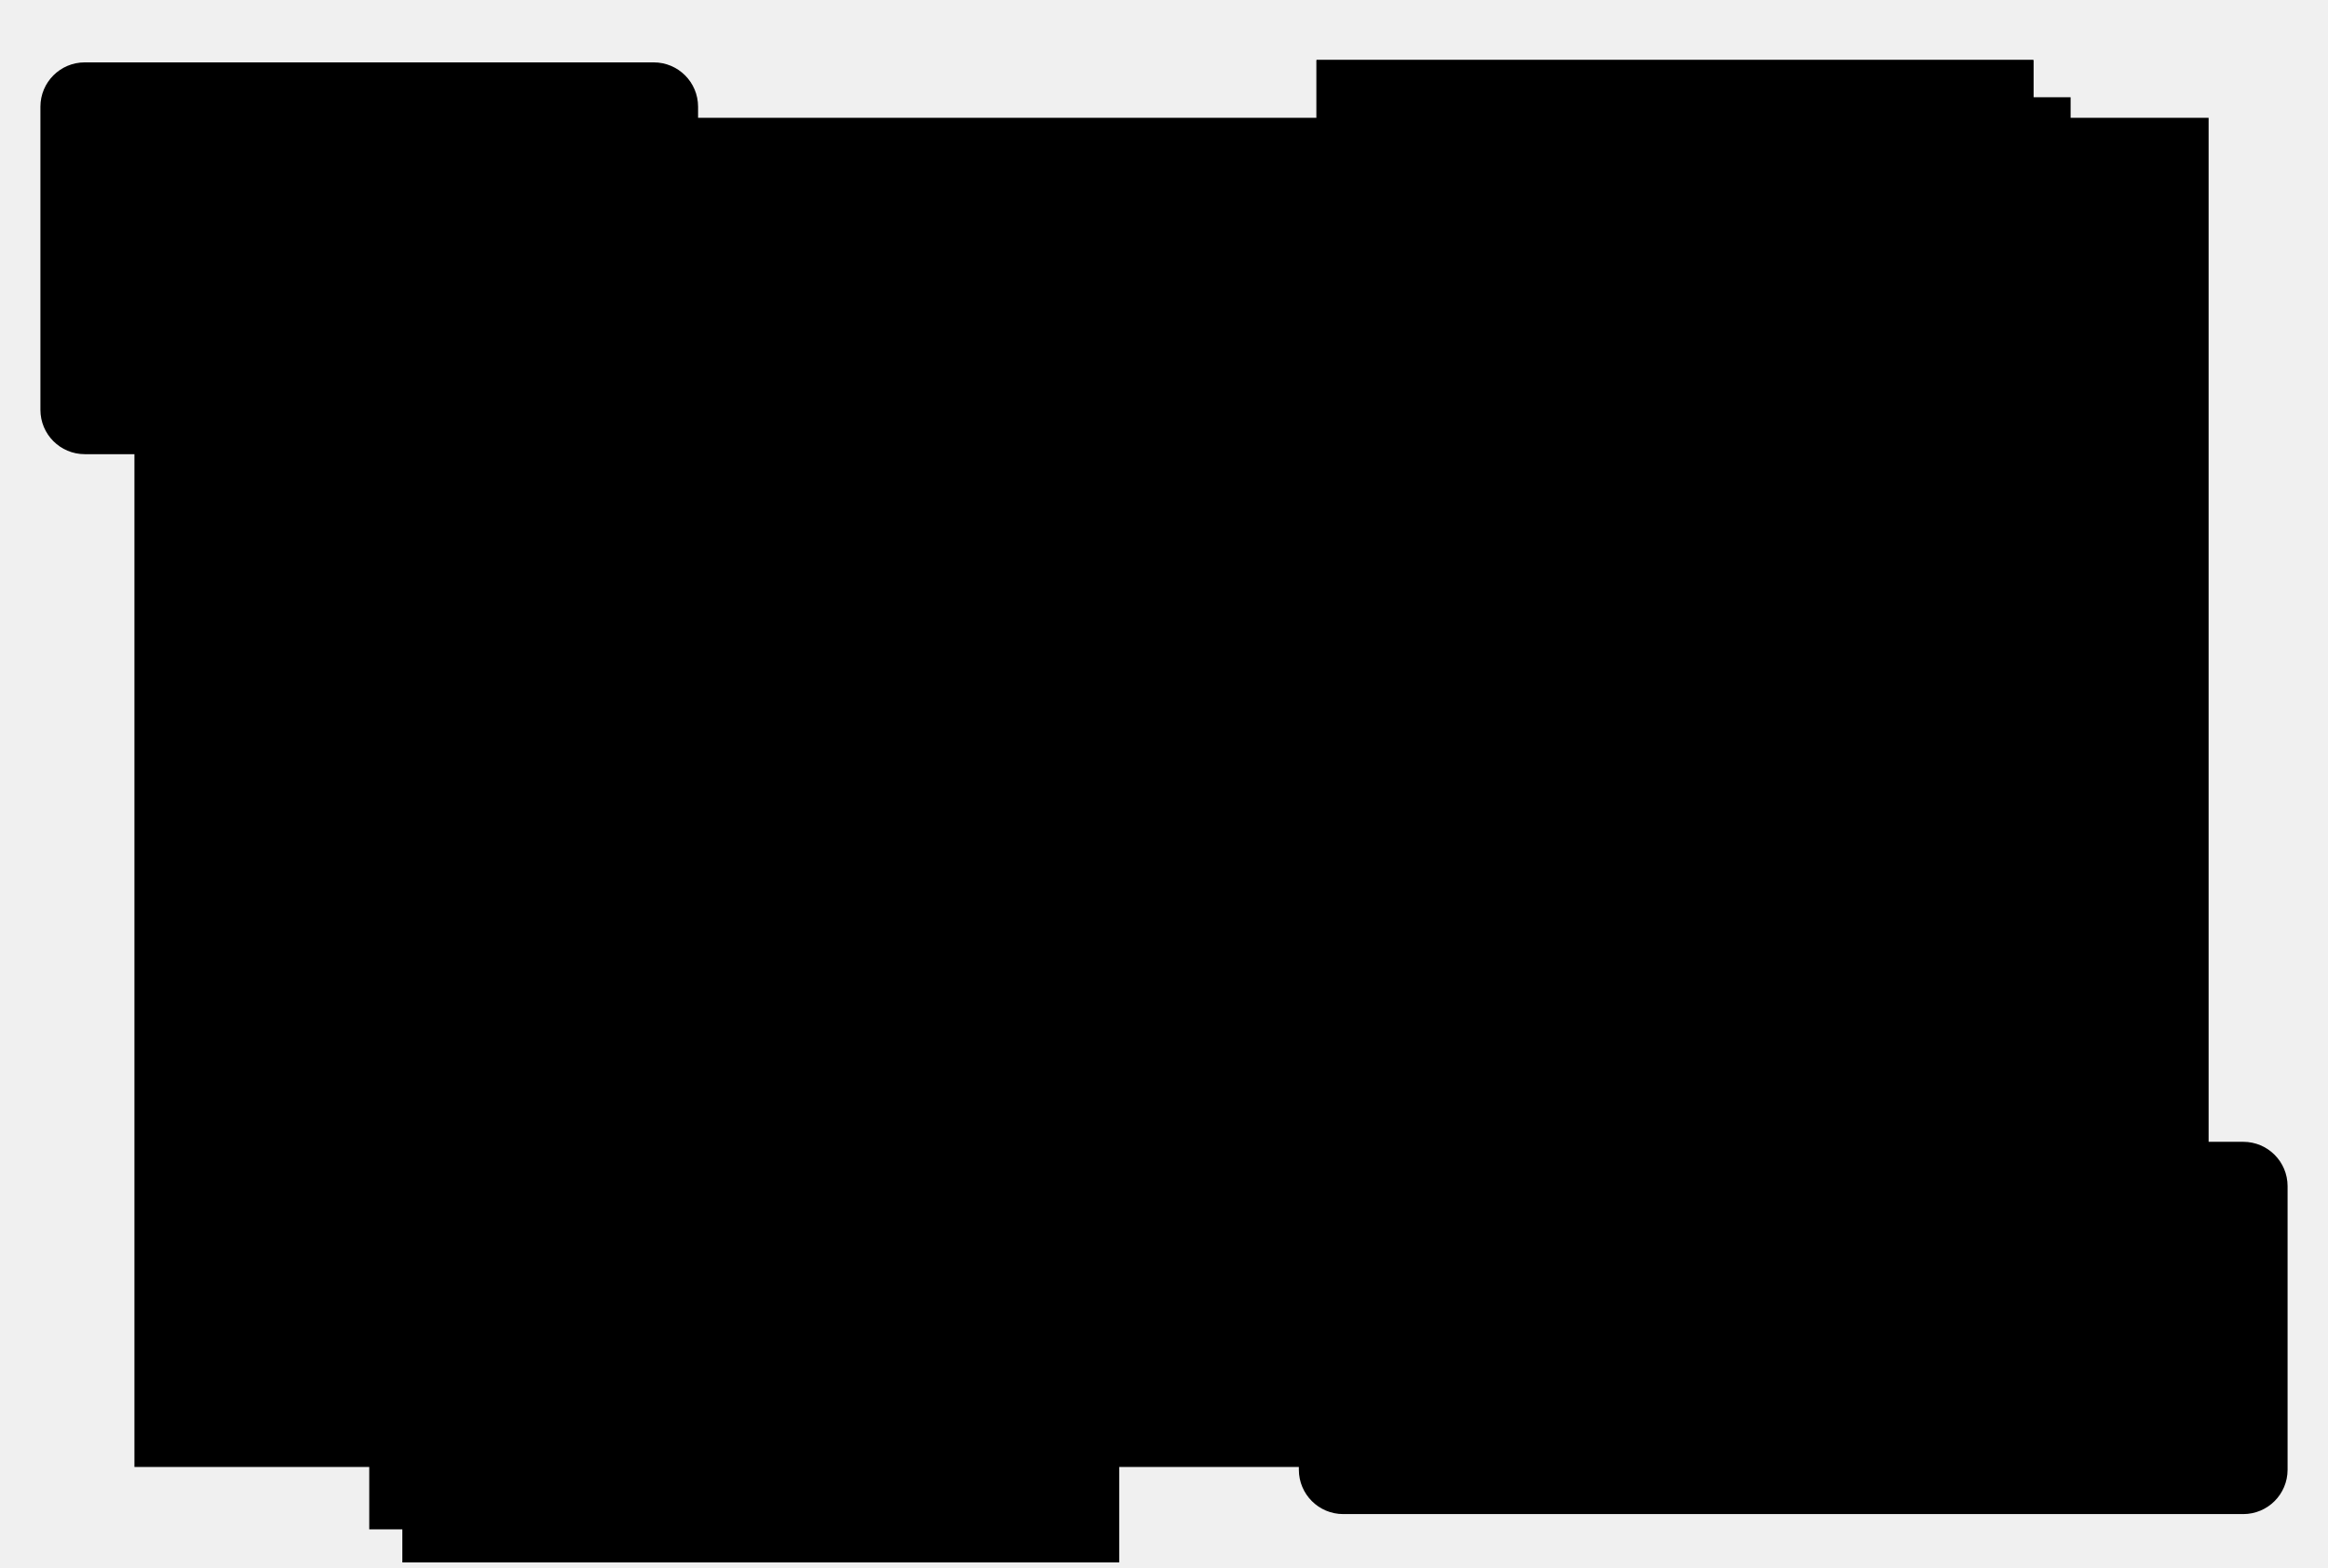
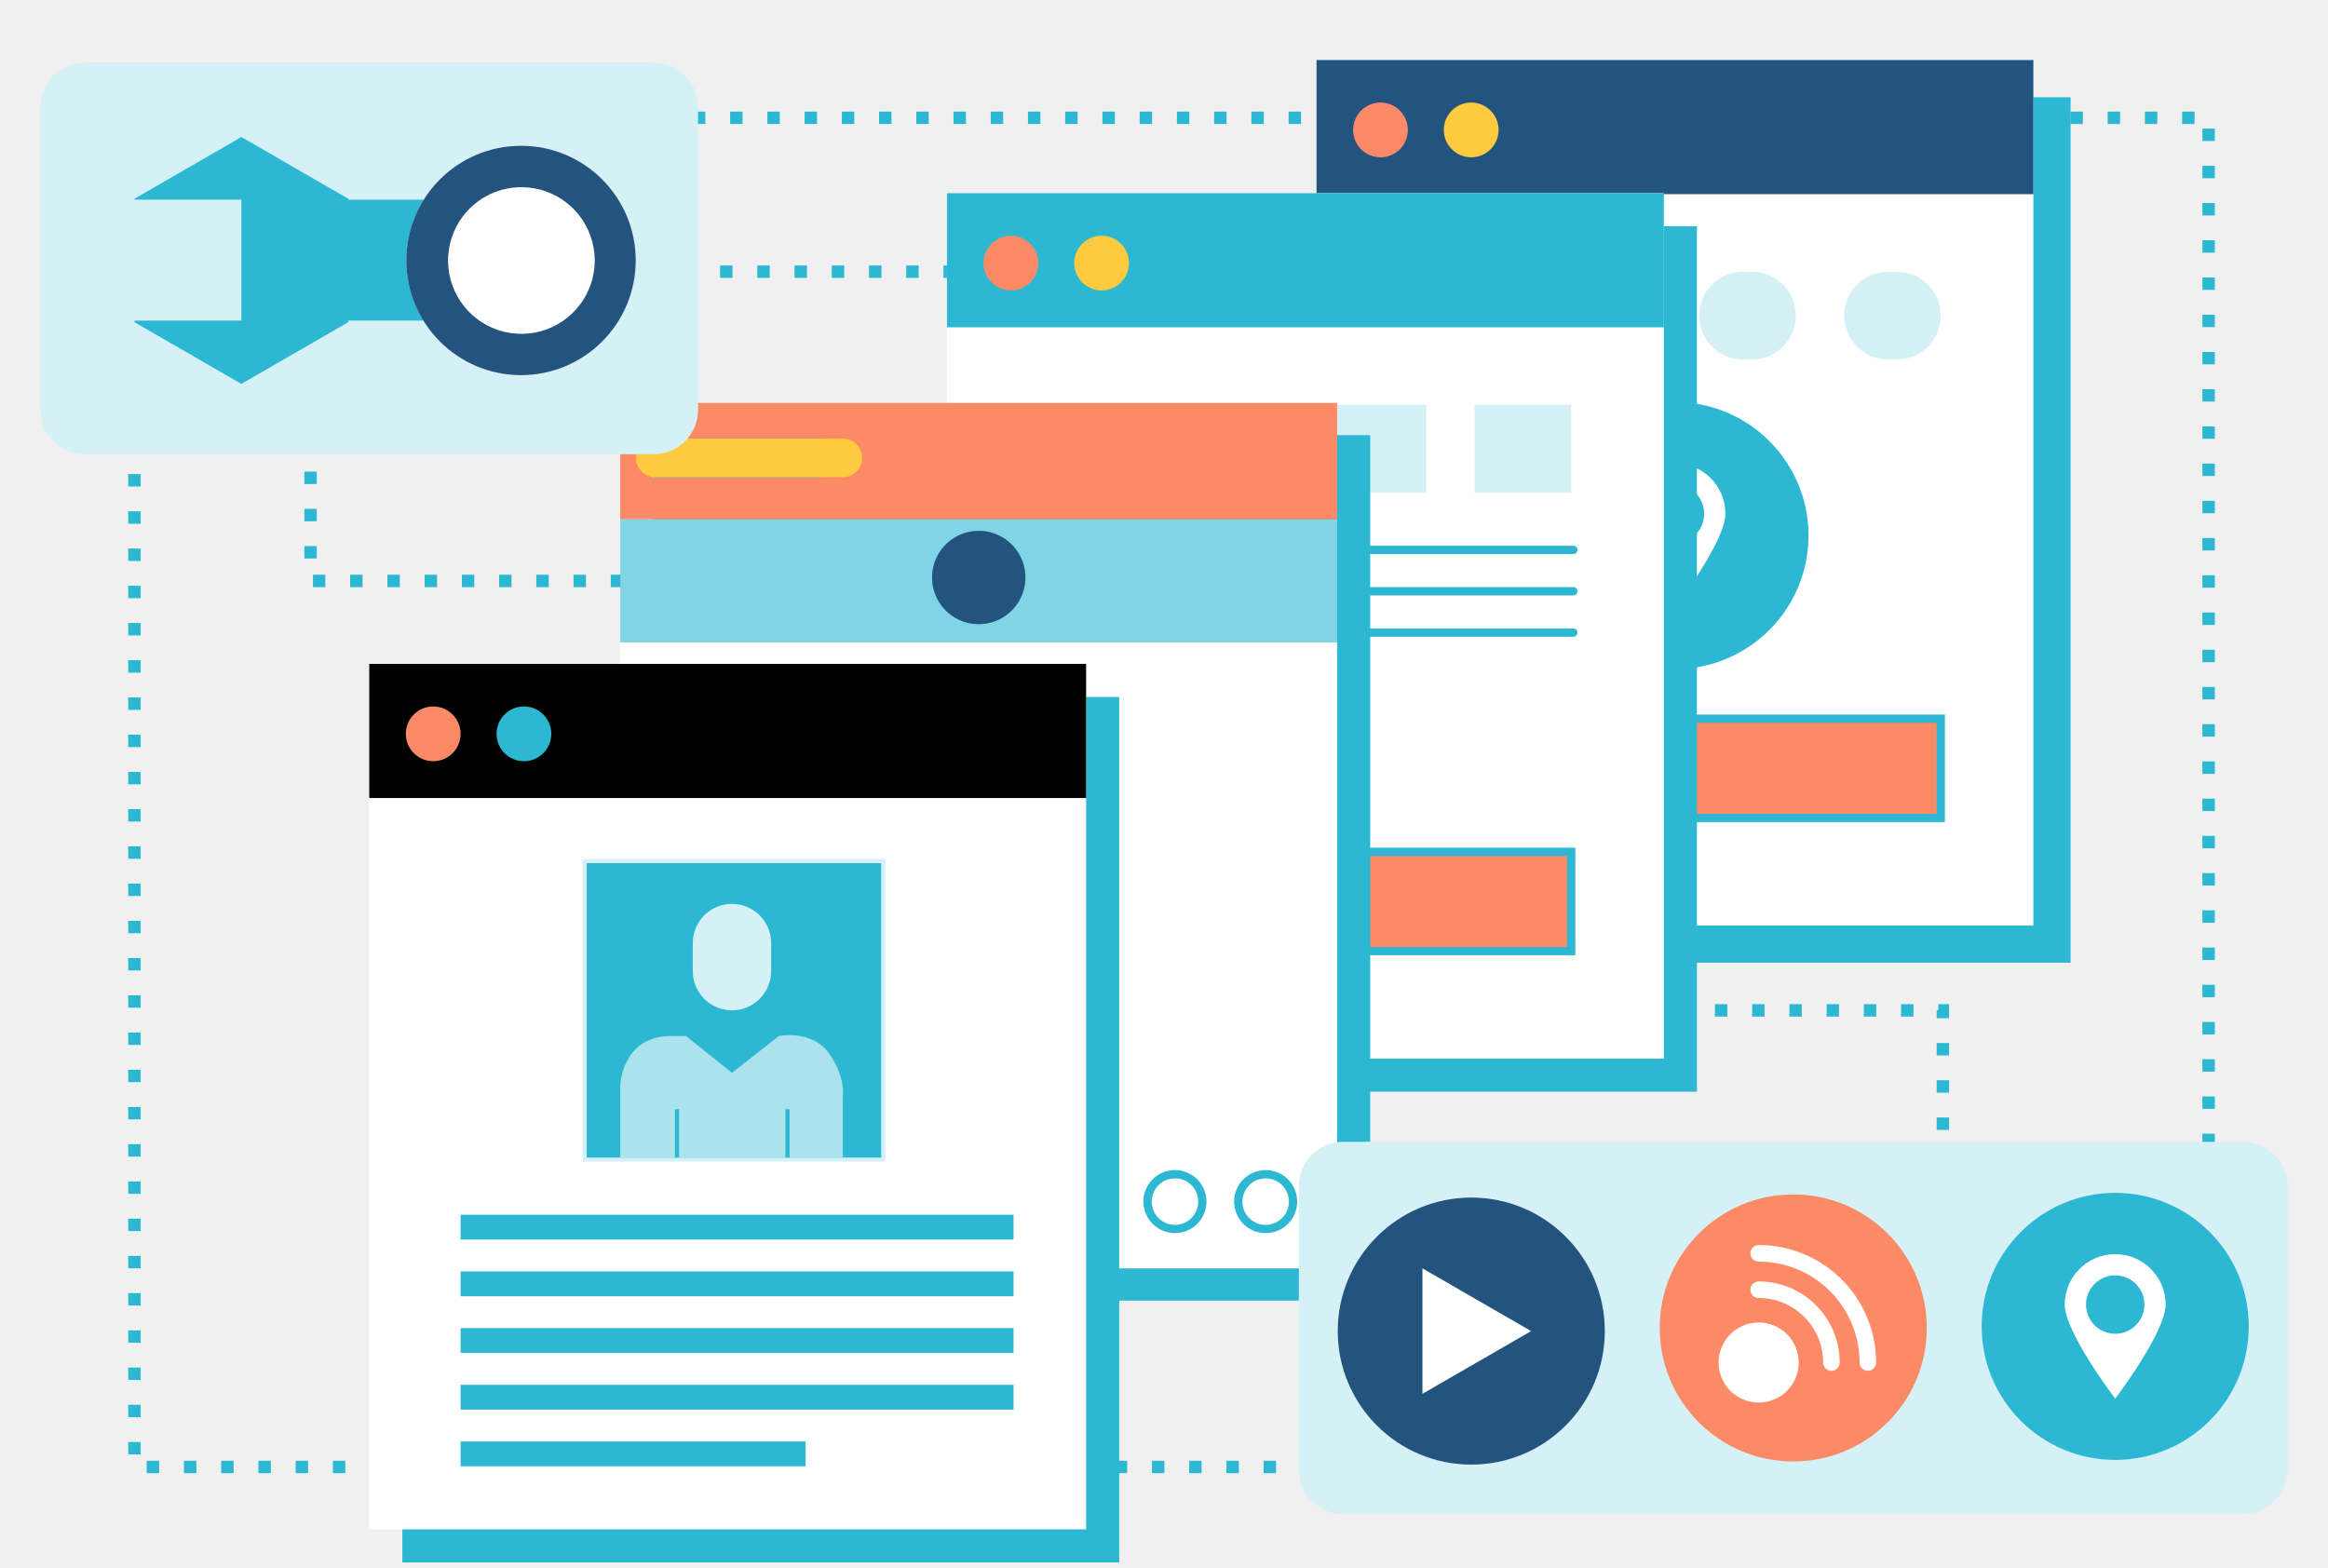
<svg xmlns="http://www.w3.org/2000/svg" id="rotatelandingpages.2d33deda_Image" data-name="rotatelandingpages.2d33deda Image" viewBox="0 0 562.76 379">
  <defs>
    <style>
      .cls-1,
      .cls-14,
      .cls-9 {
        fill: none;
      }

      .cls-1,
      .cls-11,
      .cls-8,
      .cls-9 {
        stroke: #2cb8d2;
      }

      .cls-1,
      .cls-11,
      .cls-12,
      .cls-14,
      .cls-8,
      .cls-9 {
        stroke-miterlimit: 10;
      }

      .cls-1 {
        stroke-width: 3px;
        stroke-dasharray: 3 6;
      }

      .cls-12,
      .cls-2 {
        fill: #2cb8d2;
      }

      .cls-11,
      .cls-3 {
        fill: #fff;
      }

      .cls-4 {
        fill: #24537f;
      }

      .cls-5,
      .cls-8 {
        fill: #fd8a66;
      }

      .cls-6 {
        fill: #feca40;
      }

      .cls-7 {
        fill: #d5f1f6;
      }

      .cls-14,
      .cls-8,
      .cls-9 {
        stroke-linecap: round;
      }

      .cls-11,
      .cls-8,
      .cls-9 {
        stroke-width: 2px;
      }

      .cls-10 {
        fill: #80d4e4;
      }

      .cls-12 {
        stroke: #d5f1f6;
      }

      .cls-13 {
        fill: #abe3ed;
      }

      .cls-14 {
        stroke: #fff;
        stroke-width: 4px;
      }
    </style>
  </defs>
-   <rect id="dashed-line3" className="cls-1" x="315.56" y="244.26" width="154.1" height="85.14">
+   <rect id="dashed-line3" class="cls-1" x="315.56" y="244.26" width="154.1" height="85.14">
    <animate attributeType="XML" attributeName="stroke-dashoffset" dur="4s" repeatCount="indefinite" keySplines="           0.5 0 0.5 1;           0.5 0 0.5 1" keyTimes="         0;0.5;1" calcMode="spline" begin="0s" values="0;37.219;0" />
  </rect>
-   <rect id="dashed-line2" className="cls-1" x="75.07" y="65.68" width="238.91" height="74.76">
+   <rect id="dashed-line2" class="cls-1" x="75.07" y="65.68" width="238.91" height="74.76">
    <animate attributeType="XML" attributeName="stroke-dashoffset" dur="4s" repeatCount="indefinite" keySplines="           0.5 0 0.5 1;           0.5 0 0.5 1" keyTimes="         0;0.5;1" calcMode="spline" begin="0s" values="0;37.219;0" />
  </rect>
-   <rect id="dashed-line1" className="cls-1" x="32.5" y="28.48" width="501.4" height="326.17">
+   <rect id="dashed-line1" class="cls-1" x="32.5" y="28.48" width="501.4" height="326.17">
    <animate attributeType="XML" attributeName="stroke-dashoffset" dur="4s" repeatCount="indefinite" keySplines="           0.5 0 0.5 1;           0.5 0 0.5 1" keyTimes="         0;0.5;1" calcMode="spline" begin="0s" values="0;37.219;0" />
  </rect>
  <g>
    <g>
      <g>
-         <rect className="cls-2" x="327.25" y="23.51" width="173.29" height="209.23" />
-         <rect className="cls-3" x="318.25" y="14.51" width="173.29" height="209.23" />
-         <rect className="cls-4" x="318.25" y="14.51" width="173.29" height="32.43" />
-         <circle className="cls-5" cx="333.71" cy="31.41" r="6.62" />
-         <circle className="cls-6" cx="355.64" cy="31.41" r="6.62" />
+         <rect class="cls-2" x="327.25" y="23.51" width="173.29" height="209.23" />
+         <rect class="cls-3" x="318.25" y="14.51" width="173.29" height="209.23" />
+         <rect class="cls-4" x="318.25" y="14.51" width="173.29" height="32.43" />
+         <circle class="cls-5" cx="333.71" cy="31.41" r="6.62" />
+         <circle class="cls-6" cx="355.64" cy="31.41" r="6.62" />
      </g>
      <g>
-         <rect className="cls-7" x="340.65" y="65.68" width="23.36" height="21.25" rx="10.63" ry="10.63" />
-         <rect className="cls-7" x="375.69" y="65.68" width="23.36" height="21.25" rx="10.63" ry="10.63" />
-         <rect className="cls-7" x="410.74" y="65.68" width="23.36" height="21.25" rx="10.63" ry="10.63" />
-         <rect className="cls-7" x="445.79" y="65.68" width="23.36" height="21.25" rx="10.63" ry="10.63" />
+         <rect class="cls-7" x="340.65" y="65.68" width="23.36" height="21.25" rx="10.63" ry="10.63" />
+         <rect class="cls-7" x="375.69" y="65.68" width="23.36" height="21.25" rx="10.63" ry="10.63" />
+         <rect class="cls-7" x="410.74" y="65.68" width="23.36" height="21.25" rx="10.63" ry="10.63" />
+         <rect class="cls-7" x="445.79" y="65.68" width="23.36" height="21.25" rx="10.63" ry="10.63" />
      </g>
-       <rect className="cls-8" x="340.65" y="173.75" width="128.5" height="24" />
+       <rect class="cls-8" x="340.65" y="173.75" width="128.5" height="24" />
    </g>
    <g>
-       <circle className="cls-2" cx="404.9" cy="129.47" r="32.28" />
-       <path className="cls-3" d="M404.9,112a12.2,12.2,0,0,0-12.2,12.2c0,6.73,12.2,22.72,12.2,22.72s12.19-16,12.19-22.72A12.2,12.2,0,0,0,404.9,112Zm0,19.26a7.06,7.06,0,1,1,7.06-7.06A7.06,7.06,0,0,1,404.9,131.27Z" />
+       <circle class="cls-2" cx="404.9" cy="129.47" r="32.28" />
+       <path class="cls-3" d="M404.9,112a12.2,12.2,0,0,0-12.2,12.2c0,6.73,12.2,22.72,12.2,22.72s12.19-16,12.19-22.72A12.2,12.2,0,0,0,404.9,112Zm0,19.26a7.06,7.06,0,1,1,7.06-7.06A7.06,7.06,0,0,1,404.9,131.27Z" />
    </g>
  </g>
  <g>
    <g>
-       <rect className="cls-2" x="236.92" y="54.7" width="173.29" height="209.23" />
-       <rect className="cls-3" x="228.92" y="46.7" width="173.29" height="209.23" />
-       <rect className="cls-2" x="228.92" y="46.7" width="173.29" height="32.43" />
-       <circle className="cls-5" cx="244.38" cy="63.6" r="6.62" />
-       <circle className="cls-6" cx="266.3" cy="63.6" r="6.62" />
+       <rect class="cls-2" x="236.92" y="54.7" width="173.29" height="209.23" />
+       <rect class="cls-3" x="228.92" y="46.7" width="173.29" height="209.23" />
+       <rect class="cls-2" x="228.92" y="46.7" width="173.29" height="32.43" />
+       <circle class="cls-5" cx="244.38" cy="63.6" r="6.62" />
+       <circle class="cls-6" cx="266.3" cy="63.6" r="6.62" />
    </g>
    <g>
-       <rect className="cls-7" x="251.31" y="97.87" width="23.36" height="21.25" />
-       <rect className="cls-7" x="286.36" y="97.87" width="23.36" height="21.25" />
-       <rect className="cls-7" x="321.41" y="97.87" width="23.36" height="21.25" />
-       <rect className="cls-7" x="356.45" y="97.87" width="23.36" height="21.25" />
+       <rect class="cls-7" x="251.31" y="97.87" width="23.36" height="21.25" />
+       <rect class="cls-7" x="286.36" y="97.87" width="23.36" height="21.25" />
+       <rect class="cls-7" x="321.41" y="97.87" width="23.36" height="21.25" />
+       <rect class="cls-7" x="356.45" y="97.87" width="23.36" height="21.25" />
    </g>
-     <line className="cls-9" x1="250.8" y1="132.94" x2="380.33" y2="132.94" />
-     <line className="cls-9" x1="250.8" y1="142.94" x2="380.33" y2="142.94" />
-     <line className="cls-9" x1="250.8" y1="152.94" x2="380.33" y2="152.94" />
-     <rect className="cls-8" x="251.31" y="205.94" width="128.5" height="24" />
+     <line class="cls-9" x1="250.8" y1="132.94" x2="380.33" y2="132.94" />
+     <line class="cls-9" x1="250.8" y1="142.94" x2="380.33" y2="142.94" />
+     <line class="cls-9" x1="250.8" y1="152.94" x2="380.33" y2="152.94" />
+     <rect class="cls-8" x="251.31" y="205.94" width="128.5" height="24" />
  </g>
-   <rect className="cls-2" x="157.94" y="105.2" width="173.29" height="209.23" />
+   <rect class="cls-2" x="157.94" y="105.2" width="173.29" height="209.23" />
  <g>
-     <path className="cls-5" d="M149.94,97.41v28.15H323.23V97.41Zm48.48,18H157.75V106h40.67Z" />
-     <path className="cls-3" d="M149.94,306.63H323.23V155.32H149.94Zm156-22.78a6.63,6.63,0,1,1-6.62,6.63A6.63,6.63,0,0,1,306,283.85Zm-21.92,0a6.63,6.63,0,1,1-6.63,6.63A6.63,6.63,0,0,1,284,283.85Z" />
-     <path className="cls-10" d="M149.94,155.32H323.23V125.56H149.94Zm86.65-27a11.28,11.28,0,1,1-11.28,11.28A11.28,11.28,0,0,1,236.59,128.35Z" />
-     <circle className="cls-11" cx="284.04" cy="290.48" r="6.62" transform="translate(-59.14 73.03) rotate(-13.28)" />
-     <circle className="cls-11" cx="305.96" cy="290.48" r="6.62" transform="translate(-58.55 78.07) rotate(-13.28)" />
-     <circle className="cls-4" cx="236.59" cy="139.63" r="11.28" transform="translate(-19.31 39.7) rotate(-9.22)" />
-     <rect className="cls-6" x="153.75" y="106.03" width="54.67" height="9.33" rx="4.67" ry="4.67" />
+     <path class="cls-5" d="M149.94,97.41v28.15H323.23V97.41Zm48.48,18H157.75V106h40.67Z" />
+     <path class="cls-3" d="M149.94,306.63H323.23V155.32H149.94Zm156-22.78a6.63,6.63,0,1,1-6.62,6.63A6.63,6.63,0,0,1,306,283.85Zm-21.92,0a6.63,6.63,0,1,1-6.63,6.63A6.63,6.63,0,0,1,284,283.85Z" />
+     <path class="cls-10" d="M149.94,155.32H323.23V125.56H149.94Zm86.65-27a11.28,11.28,0,1,1-11.28,11.28A11.28,11.28,0,0,1,236.59,128.35Z" />
+     <circle class="cls-11" cx="284.04" cy="290.48" r="6.62" transform="translate(-59.14 73.03) rotate(-13.28)" />
+     <circle class="cls-11" cx="305.96" cy="290.48" r="6.62" transform="translate(-58.55 78.07) rotate(-13.28)" />
+     <circle class="cls-4" cx="236.59" cy="139.63" r="11.28" transform="translate(-19.31 39.7) rotate(-9.22)" />
+     <rect class="cls-6" x="153.75" y="106.03" width="54.67" height="9.33" rx="4.67" ry="4.67" />
  </g>
-   <rect className="cls-2" x="97.26" y="168.5" width="173.29" height="209.23" />
-   <rect className="cls-3" x="89.26" y="160.5" width="173.29" height="209.23" />
-   <rect className="cls-7" x="9.77" y="15.08" width="158.98" height="94.72" rx="10.72" ry="10.72" />
-   <rect className="cls-12" x="141.34" y="208.17" width="72.18" height="72.18" />
+   <rect class="cls-2" x="97.26" y="168.5" width="173.29" height="209.23" />
+   <rect class="cls-3" x="89.26" y="160.5" width="173.29" height="209.23" />
+   <rect class="cls-7" x="9.77" y="15.08" width="158.98" height="94.72" rx="10.72" ry="10.72" />
+   <rect class="cls-12" x="141.34" y="208.17" width="72.18" height="72.18" />
  <rect x="89.26" y="160.5" width="173.29" height="32.43" />
  <g>
-     <path className="cls-2" d="M102.46,48.28H84.19v-.23L58.35,33.12,32.5,48.05v.23H58.35V77.51H32.5v.38L58.35,92.81,84.19,77.89v-.38h18.18a27.73,27.73,0,0,1,.09-29.23Z" />
+     <path class="cls-2" d="M102.46,48.28H84.19v-.23L58.35,33.12,32.5,48.05v.23H58.35V77.51H32.5v.38L58.35,92.81,84.19,77.89v-.38h18.18a27.73,27.73,0,0,1,.09-29.23Z" />
    <g>
-       <path className="cls-3" d="M126,85.68A22.72,22.72,0,1,1,148.67,63,22.6,22.6,0,0,1,126,85.68Z" />
-       <path className="cls-4" d="M126,45.25a17.73,17.73,0,1,1-15,8.34,17.73,17.73,0,0,1,15-8.34m0-10A27.72,27.72,0,1,0,153.67,63,27.7,27.7,0,0,0,126,35.25Z" />
+       <path class="cls-3" d="M126,85.68A22.72,22.72,0,1,1,148.67,63,22.6,22.6,0,0,1,126,85.68Z" />
+       <path class="cls-4" d="M126,45.25a17.73,17.73,0,1,1-15,8.34,17.73,17.73,0,0,1,15-8.34m0-10A27.72,27.72,0,1,0,153.67,63,27.7,27.7,0,0,0,126,35.25Z" />
    </g>
  </g>
-   <circle className="cls-5" cx="104.72" cy="177.41" r="6.62" />
-   <circle className="cls-2" cx="126.65" cy="177.41" r="6.62" />
-   <rect className="cls-7" x="167.47" y="218.52" width="18.94" height="25.73" rx="9.47" ry="9.47" />
-   <path className="cls-13" d="M149.94,279.85V262.56s.23-12.1,12.34-12.1h3.54l11.12,8.9,11.38-8.9s8-1.6,12.1,4.22,3.31,10.37,3.31,10.37v14.8" />
-   <rect className="cls-2" x="163.15" y="268.16" width="1" height="11.69" />
-   <rect className="cls-2" x="189.87" y="268.16" width="1" height="11.69" />
-   <rect className="cls-2" x="111.34" y="293.67" width="133.67" height="6" />
-   <rect className="cls-2" x="111.34" y="307.38" width="133.67" height="6" />
-   <rect className="cls-2" x="111.34" y="321.08" width="133.67" height="6" />
-   <rect className="cls-2" x="111.34" y="334.79" width="133.67" height="6" />
-   <rect className="cls-2" x="111.34" y="348.49" width="83.41" height="6" />
+   <circle class="cls-5" cx="104.72" cy="177.41" r="6.62" />
+   <circle class="cls-2" cx="126.65" cy="177.41" r="6.62" />
+   <rect class="cls-7" x="167.47" y="218.52" width="18.94" height="25.73" rx="9.47" ry="9.47" />
+   <path class="cls-13" d="M149.94,279.85V262.56s.23-12.1,12.34-12.1h3.54l11.12,8.9,11.38-8.9s8-1.6,12.1,4.22,3.31,10.37,3.31,10.37v14.8" />
+   <rect class="cls-2" x="163.15" y="268.16" width="1" height="11.69" />
+   <rect class="cls-2" x="189.87" y="268.16" width="1" height="11.69" />
+   <rect class="cls-2" x="111.34" y="293.67" width="133.67" height="6" />
+   <rect class="cls-2" x="111.34" y="307.38" width="133.67" height="6" />
+   <rect class="cls-2" x="111.34" y="321.08" width="133.67" height="6" />
+   <rect class="cls-2" x="111.34" y="334.79" width="133.67" height="6" />
+   <rect class="cls-2" x="111.34" y="348.49" width="83.41" height="6" />
  <g>
-     <rect className="cls-7" x="313.98" y="276.04" width="239.01" height="90" rx="10.72" ry="10.72" />
+     <rect class="cls-7" x="313.98" y="276.04" width="239.01" height="90" rx="10.72" ry="10.72" />
    <g>
      <g>
-         <circle className="cls-5" cx="433.49" cy="321.04" r="32.28" />
+         <circle class="cls-5" cx="433.49" cy="321.04" r="32.28" />
        <g>
-           <circle className="cls-3" cx="425.13" cy="329.4" r="9.68" />
-           <path className="cls-14" d="M425.13,303a26.39,26.39,0,0,1,26.39,26.39" />
-           <path className="cls-14" d="M425.13,311.8a17.59,17.59,0,0,1,17.59,17.6" />
+           <circle class="cls-3" cx="425.13" cy="329.4" r="9.68" />
+           <path class="cls-14" d="M425.13,303a26.39,26.39,0,0,1,26.39,26.39" />
+           <path class="cls-14" d="M425.13,311.8a17.59,17.59,0,0,1,17.59,17.6" />
        </g>
      </g>
      <g>
-         <circle className="cls-4" cx="355.66" cy="321.8" r="32.28" />
-         <polygon className="cls-3" points="370.12 321.8 343.85 306.63 343.85 336.97 370.12 321.8" />
+         <circle class="cls-4" cx="355.66" cy="321.8" r="32.28" />
+         <polygon class="cls-3" points="370.12 321.8 343.85 306.63 343.85 336.97 370.12 321.8" />
      </g>
      <g>
-         <circle className="cls-2" cx="511.32" cy="320.66" r="32.28" />
-         <path className="cls-3" d="M511.32,303.2a12.2,12.2,0,0,0-12.2,12.19c0,6.73,12.2,22.73,12.2,22.73s12.19-16,12.19-22.73A12.19,12.19,0,0,0,511.32,303.2Zm0,19.25a7.06,7.06,0,1,1,7.06-7.06A7.06,7.06,0,0,1,511.32,322.45Z" />
+         <circle class="cls-2" cx="511.32" cy="320.66" r="32.28" />
+         <path class="cls-3" d="M511.32,303.2a12.2,12.2,0,0,0-12.2,12.19c0,6.73,12.2,22.73,12.2,22.73s12.19-16,12.19-22.73A12.19,12.19,0,0,0,511.32,303.2Zm0,19.25a7.06,7.06,0,1,1,7.06-7.06A7.06,7.06,0,0,1,511.32,322.45Z" />
      </g>
    </g>
  </g>
</svg>
